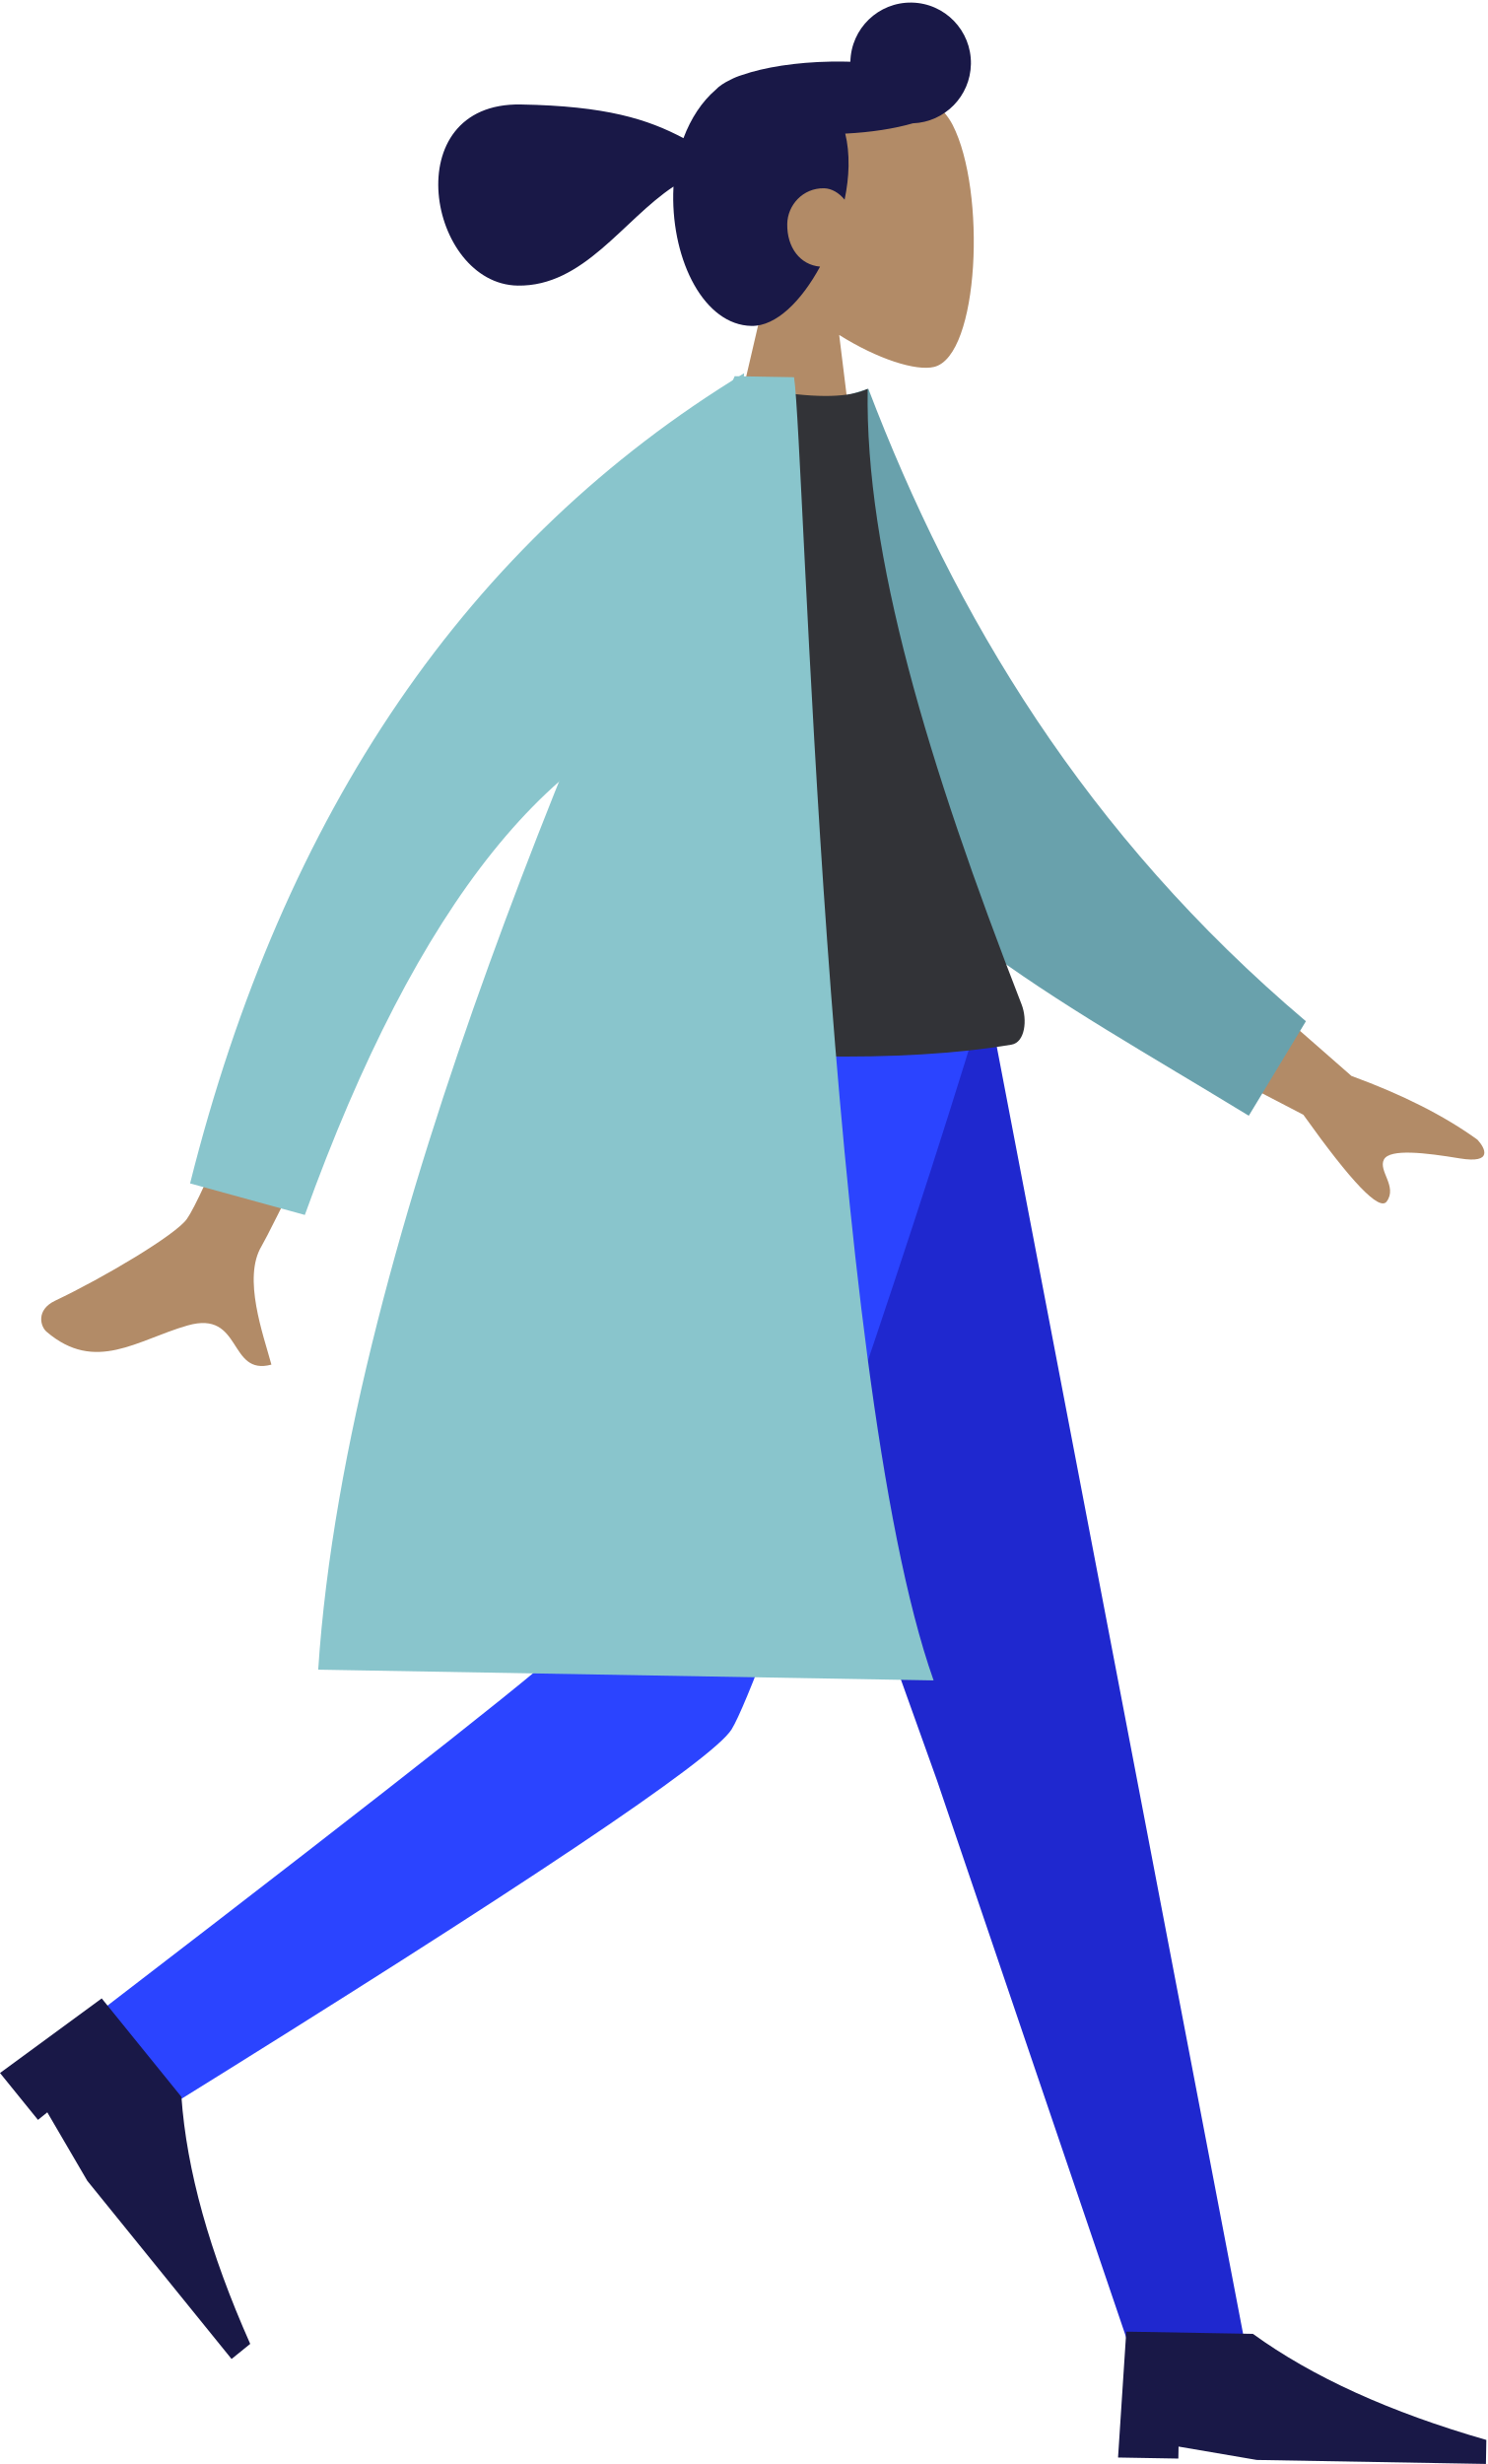
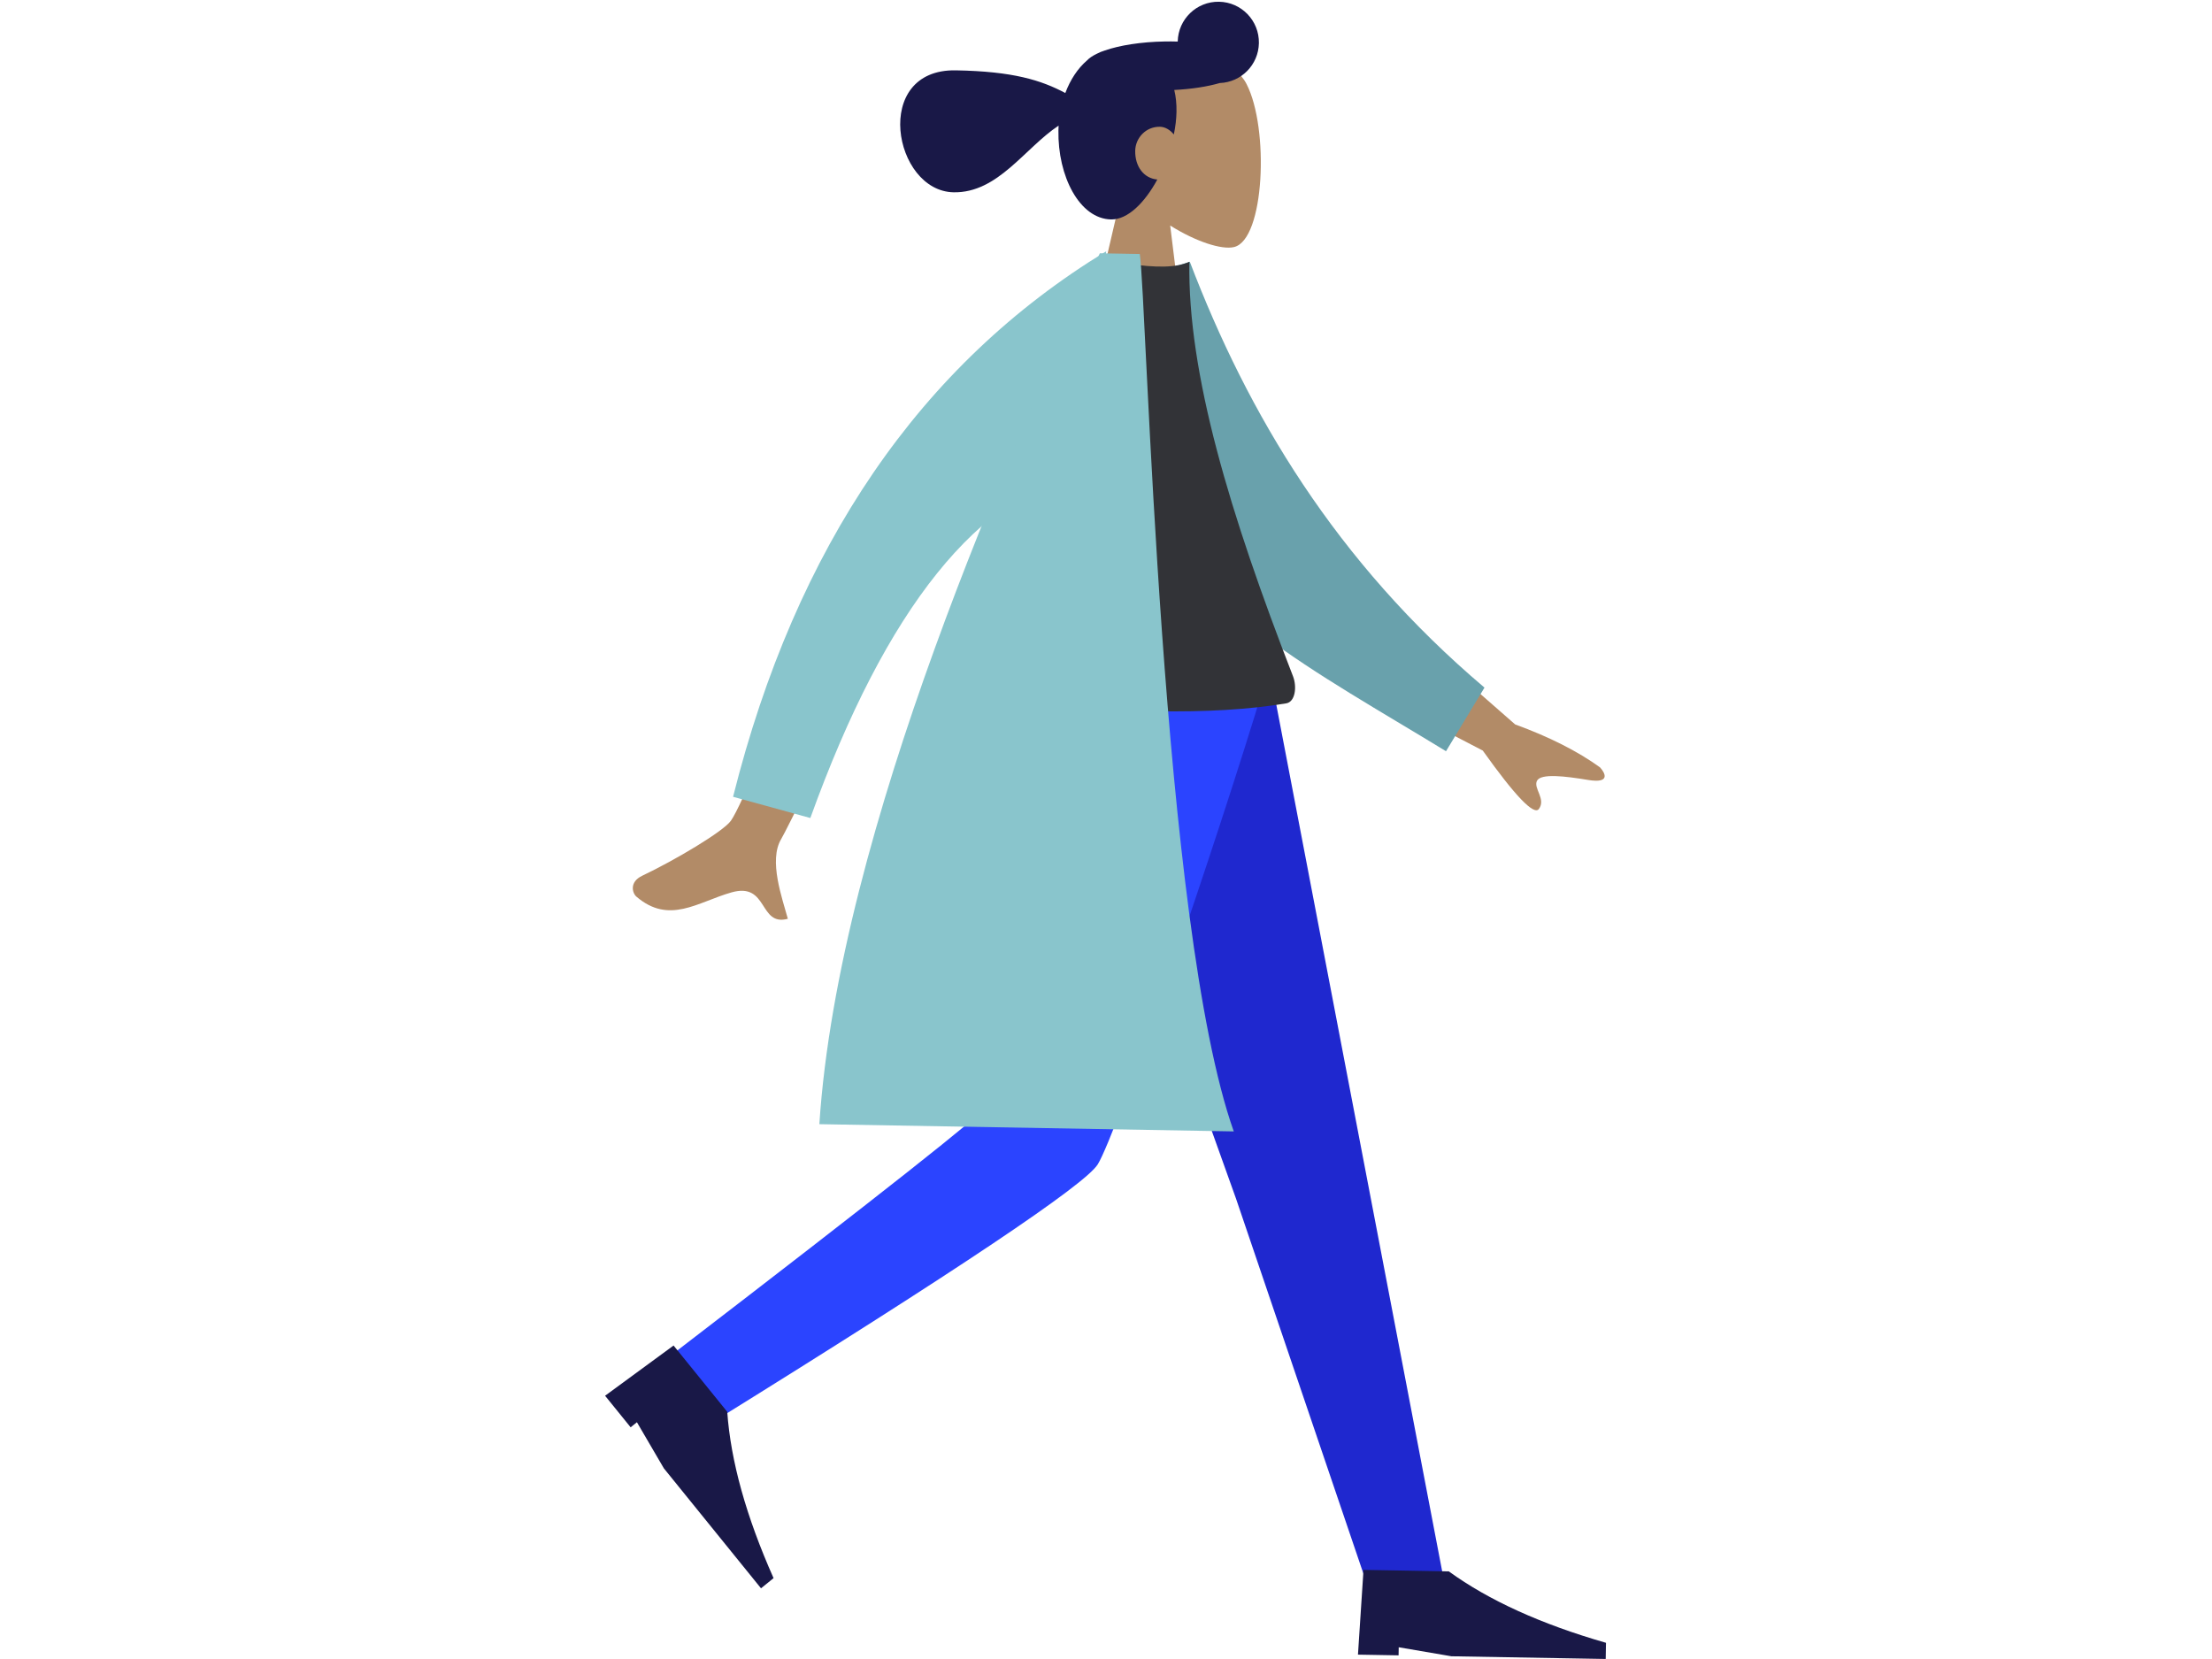
- <svg xmlns="http://www.w3.org/2000/svg" viewBox="0 0 372 616">
+ <svg xmlns="http://www.w3.org/2000/svg" viewBox="0 0 372 616" width="400" height="300">
  <g fill="none" fill-rule="evenodd">
    <path class="head" d="M238.2 31.225c8.449 16.455 6.689 57.791-4.65 60.508-4.52 1.083-14.06-1.93-23.717-7.992l5.368 43.51-36.17-.631 13.466-57.91c-6.802-8.285-11.328-18.371-10.347-29.568 2.827-32.262 47.6-24.373 56.05-7.917z" fill="#B28B67" />
    <path class="hair" d="M227.964.647c8.324.145 14.953 7.02 14.808 15.357-.14 8.061-6.566 14.537-14.517 14.823-4.569 1.325-10.426 2.254-16.909 2.576.587 2.379.882 5.075.829 8.114-.047 2.684-.392 5.525-.987 8.405-1.376-1.696-3.235-2.82-5.14-2.852-5.332-.094-9.12 4.234-9.201 8.898-.103 5.919 3.234 10.26 8.208 10.69-4.635 8.544-10.952 14.93-17.15 14.821-11.771-.205-19.866-16.113-19.57-33.06.01-.596.032-1.187.066-1.773-12.602 8.34-22.493 25.041-38.97 24.754-22.416-.392-30.528-45.829.79-45.282 21.3.372 31.723 3.665 40.672 8.422 1.868-4.998 4.657-9.178 8.03-12.072.817-.89 2.063-1.733 3.665-2.506a16.63 16.63 0 012.99-1.222c5.48-1.91 13.395-3.187 22.214-3.341 1.647-.03 3.263-.018 4.839.031.17-8.314 7.026-14.928 15.333-14.783z" fill="#191847" />
    <g class="left-leg-group">
-       <path class="left-leg" fill="#1F28CF" d="M165.07 251.745l69.238 193.409 48.41 142.507 29.012.506-64.116-334.981z" />
-       <path class="left-shoe" d="M279.558 614.38l2.057-31.47 31.668.554c14.832 10.76 34.288 19.601 58.365 26.522l-.104 6-57.303-1-19.551-3.343-.053 3-15.08-.263z" fill="#191847" />
+       <path class="left_leg" fill="#1F28CF" d="M165.07 251.745l69.238 193.409 48.41 142.507 29.012.506-64.116-334.981z" />
+       <path class="left_shoe" d="M279.558 614.38l2.057-31.47 31.668.554c14.832 10.76 34.288 19.601 58.365 26.522l-.104 6-57.303-1-19.551-3.343-.053 3-15.08-.263z" fill="#191847" />
    </g>
    <g class="right-leg-group">
-       <path class="right-leg" d="M147.128 251.432c-1.94 65.914-2.919             154.685-4.829 158.762-1.273 2.719-39.942 33.27-116.006 91.651l14.51             25.698c90.071-55.901 137.45-87.64 142.138-95.215 7.03-11.363             43.191-116.426 62.146-179.186l-97.959-1.71z" fill="#2B44FF" />
-       <path class="right-shoe" d="M.003 518.25l25.43-18.65 19.931 24.613c1.291 18.279 7.025 38.865 17.2 61.76l-4.663 3.775-36.068-44.54-10.007-17.124-2.331 1.887-9.492-11.72z" fill="#191847" />
+       <path class="right_leg" d="M147.128 251.432c-1.94 65.914-2.919             154.685-4.829 158.762-1.273 2.719-39.942 33.27-116.006 91.651l14.51             25.698c90.071-55.901 137.45-87.64 142.138-95.215 7.03-11.363             43.191-116.426 62.146-179.186l-97.959-1.71z" fill="#2B44FF" />
+       <path class="right_shoe" d="M.003 518.25l25.43-18.65 19.931 24.613c1.291 18.279 7.025 38.865 17.2 61.76l-4.663 3.775-36.068-44.54-10.007-17.124-2.331 1.887-9.492-11.72z" fill="#191847" />
    </g>
    <g>
-       <path class="left-hand" d="M292.964 229.6l44.953 39.383c12.722 4.644 23.225 9.958 31.509 15.941 1.9 2.057 4.062 6.076-4.444 4.672-8.506-1.405-17.516-2.5-18.953.31-1.437 2.81 3.44 6.747.706 10.47-1.822 2.482-8.769-4.747-20.84-21.686l-45.846-23.832 12.915-25.259z" fill="#B28B67" />
-       <path class="left-arm" d="M200.44 102.38l16.684-5.183c21.524 56.468 54.136 111.31 109.408 158.116l-14.283 23.621c-48.773-29.817-95.028-53.126-113.199-96.908-6.099-14.695.568-62.217 1.39-79.646z" fill="#69A1AC" />
-       <path class="right-hand" d="M86.648 209.296c-22.761 58.191-36.069 90.008-39.923 95.45-2.826 3.991-20.745 14.641-32.924 20.42-4.888 2.319-3.676 6.467-2.173 7.755 12.223 10.479 22.707 2.029 35.296-1.56 13.792-3.93 10.035 12.731 20.94 9.795-2.017-7.485-7.264-21.648-2.453-29.643 2.138-3.554 18.118-36.178 47.94-97.872l-26.703-4.345z" fill="#B28B67" />
-       <path class="right-arm" d="M186.06 93.305C117.06 135.325 70.883 202.842 47.527 295.853l28.694 7.883c28.146-78.098 62.755-121.166 103.825-129.203l6.012-81.228z" fill="#89C5CC" />
+       <path class="left_hand" d="M292.964 229.6l44.953 39.383c12.722 4.644 23.225 9.958 31.509 15.941 1.9 2.057 4.062 6.076-4.444 4.672-8.506-1.405-17.516-2.5-18.953.31-1.437 2.81 3.44 6.747.706 10.47-1.822 2.482-8.769-4.747-20.84-21.686l-45.846-23.832 12.915-25.259z" fill="#B28B67" />
+       <path class="left_arm" d="M200.44 102.38l16.684-5.183c21.524 56.468 54.136 111.31 109.408 158.116l-14.283 23.621c-48.773-29.817-95.028-53.126-113.199-96.908-6.099-14.695.568-62.217 1.39-79.646z" fill="#69A1AC" />
+       <path class="right_hand" d="M86.648 209.296c-22.761 58.191-36.069 90.008-39.923 95.45-2.826 3.991-20.745 14.641-32.924 20.42-4.888 2.319-3.676 6.467-2.173 7.755 12.223 10.479 22.707 2.029 35.296-1.56 13.792-3.93 10.035 12.731 20.94 9.795-2.017-7.485-7.264-21.648-2.453-29.643 2.138-3.554 18.118-36.178 47.94-97.872l-26.703-4.345z" fill="#B28B67" />
+       <path class="right_arm" d="M186.06 93.305C117.06 135.325 70.883 202.842 47.527 295.853l28.694 7.883c28.146-78.098 62.755-121.166 103.825-129.203l6.012-81.228z" fill="#89C5CC" />
      <path class="belly" d="M140.71 259.203c47.43 5.856 84.833 6.508 112.207 1.959 3.392-.564 4.024-6.2 2.523-10.06-23.372-60.1-39.205-112.46-38.481-153.907-4.52 2.174-12.365 2.375-23.537.602-30.845 42.188-45.536 90.955-52.712 161.406z" fill="#323337" />
      <path class="coat" d="M79.565 417.416l153.877 2.686c-27.113-76.404-32.275-308.61-34.897-325.797l-14.838-.259C151.7 164.413 86.742 307.824 79.565 417.416z" fill="#89C5CC" />
    </g>
  </g>
</svg>
